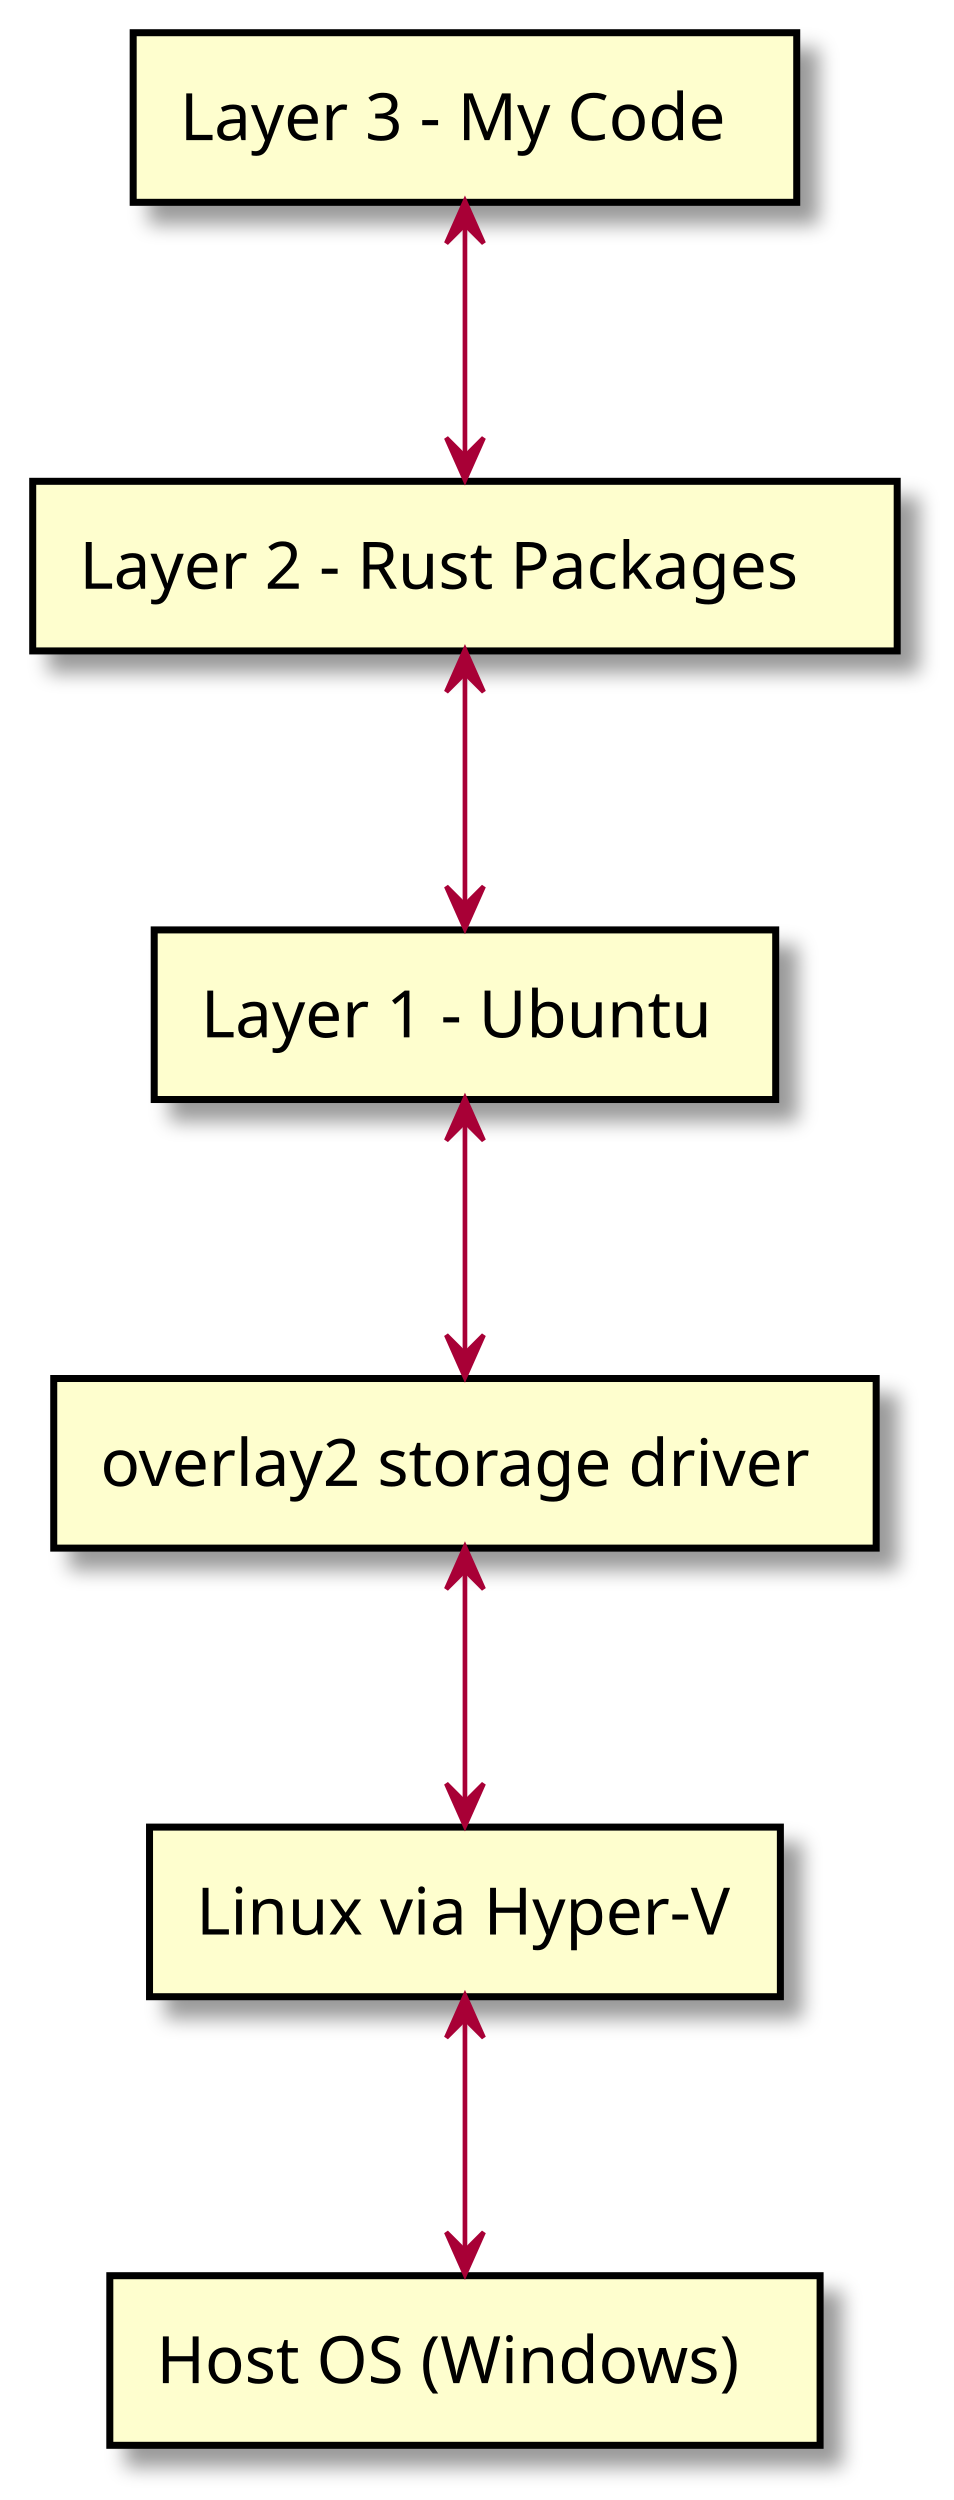
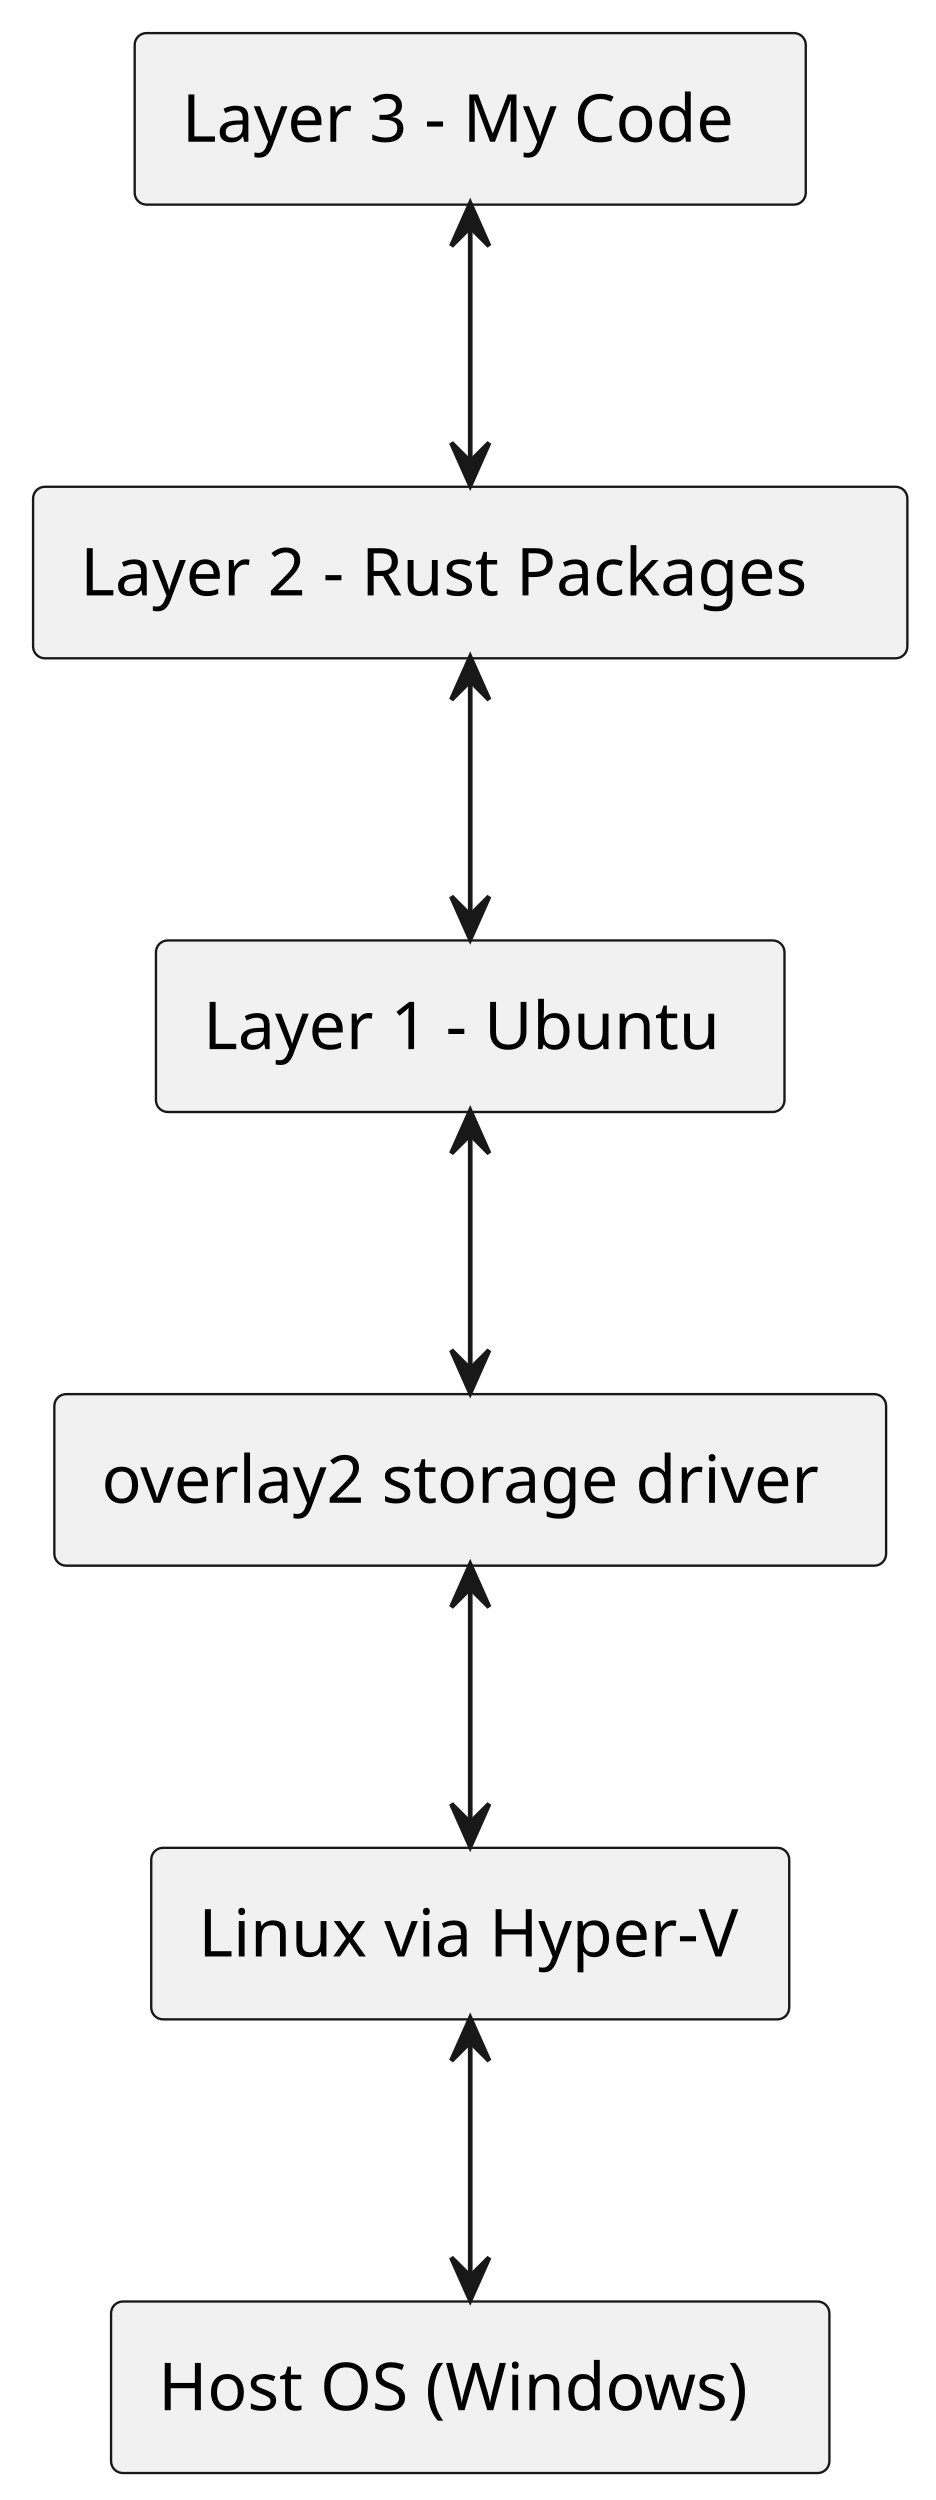
- <svg xmlns="http://www.w3.org/2000/svg" contentScriptType="application/ecmascript" contentStyleType="text/css" height="535px" preserveAspectRatio="none" style="width:204px;height:535px;background:#FFFFFF;" version="1.1" viewBox="0 0 204 535" width="204px" zoomAndPan="magnify">
-   <defs>
-     <filter height="300%" id="f18gzge5q0s38i" width="300%" x="-1" y="-1">
-       <feGaussianBlur result="blurOut" stdDeviation="2.0" />
-       <feColorMatrix in="blurOut" result="blurOut2" type="matrix" values="0 0 0 0 0 0 0 0 0 0 0 0 0 0 0 0 0 0 .4 0" />
-       <feOffset dx="4.0" dy="4.0" in="blurOut2" result="blurOut3" />
-       <feBlend in="SourceGraphic" in2="blurOut3" mode="normal" />
-     </filter>
-   </defs>
+ <svg xmlns="http://www.w3.org/2000/svg" contentStyleType="text/css" height="529px" preserveAspectRatio="none" style="width:198px;height:529px;background:#FFFFFF;" version="1.1" viewBox="0 0 198 529" width="198px" zoomAndPan="magnify">
+   <defs />
  <g>
-     <rect fill="#FEFECE" filter="url(#f18gzge5q0s38i)" height="36.297" style="stroke:#000000;stroke-width:1.5;" width="152" x="23.5" y="487" />
-     <text fill="#000000" font-family="sans-serif" font-size="14" lengthAdjust="spacing" textLength="132" x="33.5" y="509.995">Host OS (Windows)</text>
-     <rect fill="#FEFECE" filter="url(#f18gzge5q0s38i)" height="36.297" style="stroke:#000000;stroke-width:1.5;" width="135" x="32" y="391" />
-     <text fill="#000000" font-family="sans-serif" font-size="14" lengthAdjust="spacing" textLength="115" x="42" y="413.995">Linux via Hyper-V</text>
-     <rect fill="#FEFECE" filter="url(#f18gzge5q0s38i)" height="36.297" style="stroke:#000000;stroke-width:1.5;" width="176" x="11.5" y="295" />
-     <text fill="#000000" font-family="sans-serif" font-size="14" lengthAdjust="spacing" textLength="156" x="21.5" y="317.995">overlay2 storage driver</text>
-     <rect fill="#FEFECE" filter="url(#f18gzge5q0s38i)" height="36.297" style="stroke:#000000;stroke-width:1.5;" width="133" x="33" y="199" />
-     <text fill="#000000" font-family="sans-serif" font-size="14" lengthAdjust="spacing" textLength="113" x="43" y="221.995">Layer 1 - Ubuntu</text>
-     <rect fill="#FEFECE" filter="url(#f18gzge5q0s38i)" height="36.297" style="stroke:#000000;stroke-width:1.5;" width="185" x="7" y="103" />
-     <text fill="#000000" font-family="sans-serif" font-size="14" lengthAdjust="spacing" textLength="165" x="17" y="125.995">Layer 2 - Rust Packages</text>
-     <rect fill="#FEFECE" filter="url(#f18gzge5q0s38i)" height="36.297" style="stroke:#000000;stroke-width:1.5;" width="142" x="28.5" y="7" />
-     <text fill="#000000" font-family="sans-serif" font-size="14" lengthAdjust="spacing" textLength="122" x="38.5" y="29.995">Layer 3 - My Code</text>
-     <path d="M99.5,48.061 C99.5,62.979 99.5,82.346 99.5,97.374 " fill="none" id="layer3-layer2" style="stroke:#A80036;stroke-width:1.0;" />
-     <polygon fill="#A80036" points="99.5,102.698,103.5,93.698,99.5,97.698,95.5,93.698,99.5,102.698" style="stroke:#A80036;stroke-width:1.0;" />
-     <polygon fill="#A80036" points="99.5,43.057,95.5,52.057,99.5,48.057,103.5,52.057,99.5,43.057" style="stroke:#A80036;stroke-width:1.0;" />
-     <path d="M99.5,144.061 C99.5,158.979 99.5,178.345 99.5,193.374 " fill="none" id="layer2-layer1" style="stroke:#A80036;stroke-width:1.0;" />
-     <polygon fill="#A80036" points="99.5,198.698,103.5,189.698,99.5,193.698,95.5,189.698,99.5,198.698" style="stroke:#A80036;stroke-width:1.0;" />
-     <polygon fill="#A80036" points="99.5,139.057,95.5,148.057,99.5,144.057,103.5,148.057,99.5,139.057" style="stroke:#A80036;stroke-width:1.0;" />
-     <path d="M99.5,240.061 C99.5,254.979 99.5,274.346 99.5,289.374 " fill="none" id="layer1-overlay2" style="stroke:#A80036;stroke-width:1.0;" />
-     <polygon fill="#A80036" points="99.5,294.698,103.5,285.698,99.5,289.698,95.5,285.698,99.5,294.698" style="stroke:#A80036;stroke-width:1.0;" />
-     <polygon fill="#A80036" points="99.5,235.057,95.5,244.057,99.5,240.057,103.5,244.057,99.5,235.057" style="stroke:#A80036;stroke-width:1.0;" />
-     <path d="M99.5,336.061 C99.5,350.979 99.5,370.346 99.5,385.374 " fill="none" id="overlay2-linux" style="stroke:#A80036;stroke-width:1.0;" />
-     <polygon fill="#A80036" points="99.5,390.698,103.5,381.698,99.5,385.698,95.5,381.698,99.5,390.698" style="stroke:#A80036;stroke-width:1.0;" />
-     <polygon fill="#A80036" points="99.5,331.057,95.5,340.057,99.5,336.057,103.5,340.057,99.5,331.057" style="stroke:#A80036;stroke-width:1.0;" />
-     <path d="M99.5,432.061 C99.5,446.979 99.5,466.346 99.5,481.374 " fill="none" id="linux-host" style="stroke:#A80036;stroke-width:1.0;" />
-     <polygon fill="#A80036" points="99.5,486.698,103.5,477.698,99.5,481.698,95.5,477.698,99.5,486.698" style="stroke:#A80036;stroke-width:1.0;" />
-     <polygon fill="#A80036" points="99.5,427.057,95.5,436.057,99.5,432.057,103.5,436.057,99.5,427.057" style="stroke:#A80036;stroke-width:1.0;" />
+     <g id="elem_host">
+       <rect fill="#F1F1F1" height="36.297" rx="2.5" ry="2.5" style="stroke:#181818;stroke-width:0.5;" width="152" x="23.5" y="487" />
+       <text fill="#000000" font-family="sans-serif" font-size="14" lengthAdjust="spacing" textLength="132" x="33.5" y="509.995">Host OS (Windows)</text>
+     </g>
+     <g id="elem_linux">
+       <rect fill="#F1F1F1" height="36.297" rx="2.5" ry="2.5" style="stroke:#181818;stroke-width:0.5;" width="135" x="32" y="391" />
+       <text fill="#000000" font-family="sans-serif" font-size="14" lengthAdjust="spacing" textLength="115" x="42" y="413.995">Linux via Hyper-V</text>
+     </g>
+     <g id="elem_overlay2">
+       <rect fill="#F1F1F1" height="36.297" rx="2.5" ry="2.5" style="stroke:#181818;stroke-width:0.5;" width="176" x="11.5" y="295" />
+       <text fill="#000000" font-family="sans-serif" font-size="14" lengthAdjust="spacing" textLength="156" x="21.5" y="317.995">overlay2 storage driver</text>
+     </g>
+     <g id="elem_layer1">
+       <rect fill="#F1F1F1" height="36.297" rx="2.5" ry="2.5" style="stroke:#181818;stroke-width:0.5;" width="133" x="33" y="199" />
+       <text fill="#000000" font-family="sans-serif" font-size="14" lengthAdjust="spacing" textLength="113" x="43" y="221.995">Layer 1 - Ubuntu</text>
+     </g>
+     <g id="elem_layer2">
+       <rect fill="#F1F1F1" height="36.297" rx="2.5" ry="2.5" style="stroke:#181818;stroke-width:0.5;" width="185" x="7" y="103" />
+       <text fill="#000000" font-family="sans-serif" font-size="14" lengthAdjust="spacing" textLength="165" x="17" y="125.995">Layer 2 - Rust Packages</text>
+     </g>
+     <g id="elem_layer3">
+       <rect fill="#F1F1F1" height="36.297" rx="2.5" ry="2.5" style="stroke:#181818;stroke-width:0.5;" width="142" x="28.5" y="7" />
+       <text fill="#000000" font-family="sans-serif" font-size="14" lengthAdjust="spacing" textLength="122" x="38.5" y="29.995">Layer 3 - My Code</text>
+     </g>
+     <g id="link_layer3_layer2">
+       <path d="M99.5,48.061 C99.5,62.979 99.5,82.346 99.5,97.374 " fill="none" id="layer3-layer2" style="stroke:#181818;stroke-width:1.0;" />
+       <polygon fill="#181818" points="99.5,102.698,103.5,93.698,99.5,97.698,95.5,93.698,99.5,102.698" style="stroke:#181818;stroke-width:1.0;" />
+       <polygon fill="#181818" points="99.5,43.057,95.5,52.057,99.5,48.057,103.5,52.057,99.5,43.057" style="stroke:#181818;stroke-width:1.0;" />
+     </g>
+     <g id="link_layer2_layer1">
+       <path d="M99.5,144.061 C99.5,158.979 99.5,178.345 99.5,193.374 " fill="none" id="layer2-layer1" style="stroke:#181818;stroke-width:1.0;" />
+       <polygon fill="#181818" points="99.5,198.698,103.5,189.698,99.5,193.698,95.5,189.698,99.5,198.698" style="stroke:#181818;stroke-width:1.0;" />
+       <polygon fill="#181818" points="99.5,139.057,95.5,148.057,99.5,144.057,103.5,148.057,99.5,139.057" style="stroke:#181818;stroke-width:1.0;" />
+     </g>
+     <g id="link_layer1_overlay2">
+       <path d="M99.5,240.061 C99.5,254.979 99.5,274.346 99.5,289.374 " fill="none" id="layer1-overlay2" style="stroke:#181818;stroke-width:1.0;" />
+       <polygon fill="#181818" points="99.5,294.698,103.5,285.698,99.5,289.698,95.5,285.698,99.5,294.698" style="stroke:#181818;stroke-width:1.0;" />
+       <polygon fill="#181818" points="99.5,235.057,95.5,244.057,99.5,240.057,103.5,244.057,99.5,235.057" style="stroke:#181818;stroke-width:1.0;" />
+     </g>
+     <g id="link_overlay2_linux">
+       <path d="M99.5,336.061 C99.5,350.979 99.5,370.346 99.5,385.374 " fill="none" id="overlay2-linux" style="stroke:#181818;stroke-width:1.0;" />
+       <polygon fill="#181818" points="99.5,390.698,103.5,381.698,99.5,385.698,95.5,381.698,99.5,390.698" style="stroke:#181818;stroke-width:1.0;" />
+       <polygon fill="#181818" points="99.5,331.057,95.5,340.057,99.5,336.057,103.5,340.057,99.5,331.057" style="stroke:#181818;stroke-width:1.0;" />
+     </g>
+     <g id="link_linux_host">
+       <path d="M99.5,432.061 C99.5,446.979 99.5,466.346 99.5,481.374 " fill="none" id="linux-host" style="stroke:#181818;stroke-width:1.0;" />
+       <polygon fill="#181818" points="99.5,486.698,103.5,477.698,99.5,481.698,95.5,477.698,99.5,486.698" style="stroke:#181818;stroke-width:1.0;" />
+       <polygon fill="#181818" points="99.5,427.057,95.5,436.057,99.5,432.057,103.5,436.057,99.5,427.057" style="stroke:#181818;stroke-width:1.0;" />
+     </g>
  </g>
</svg>
